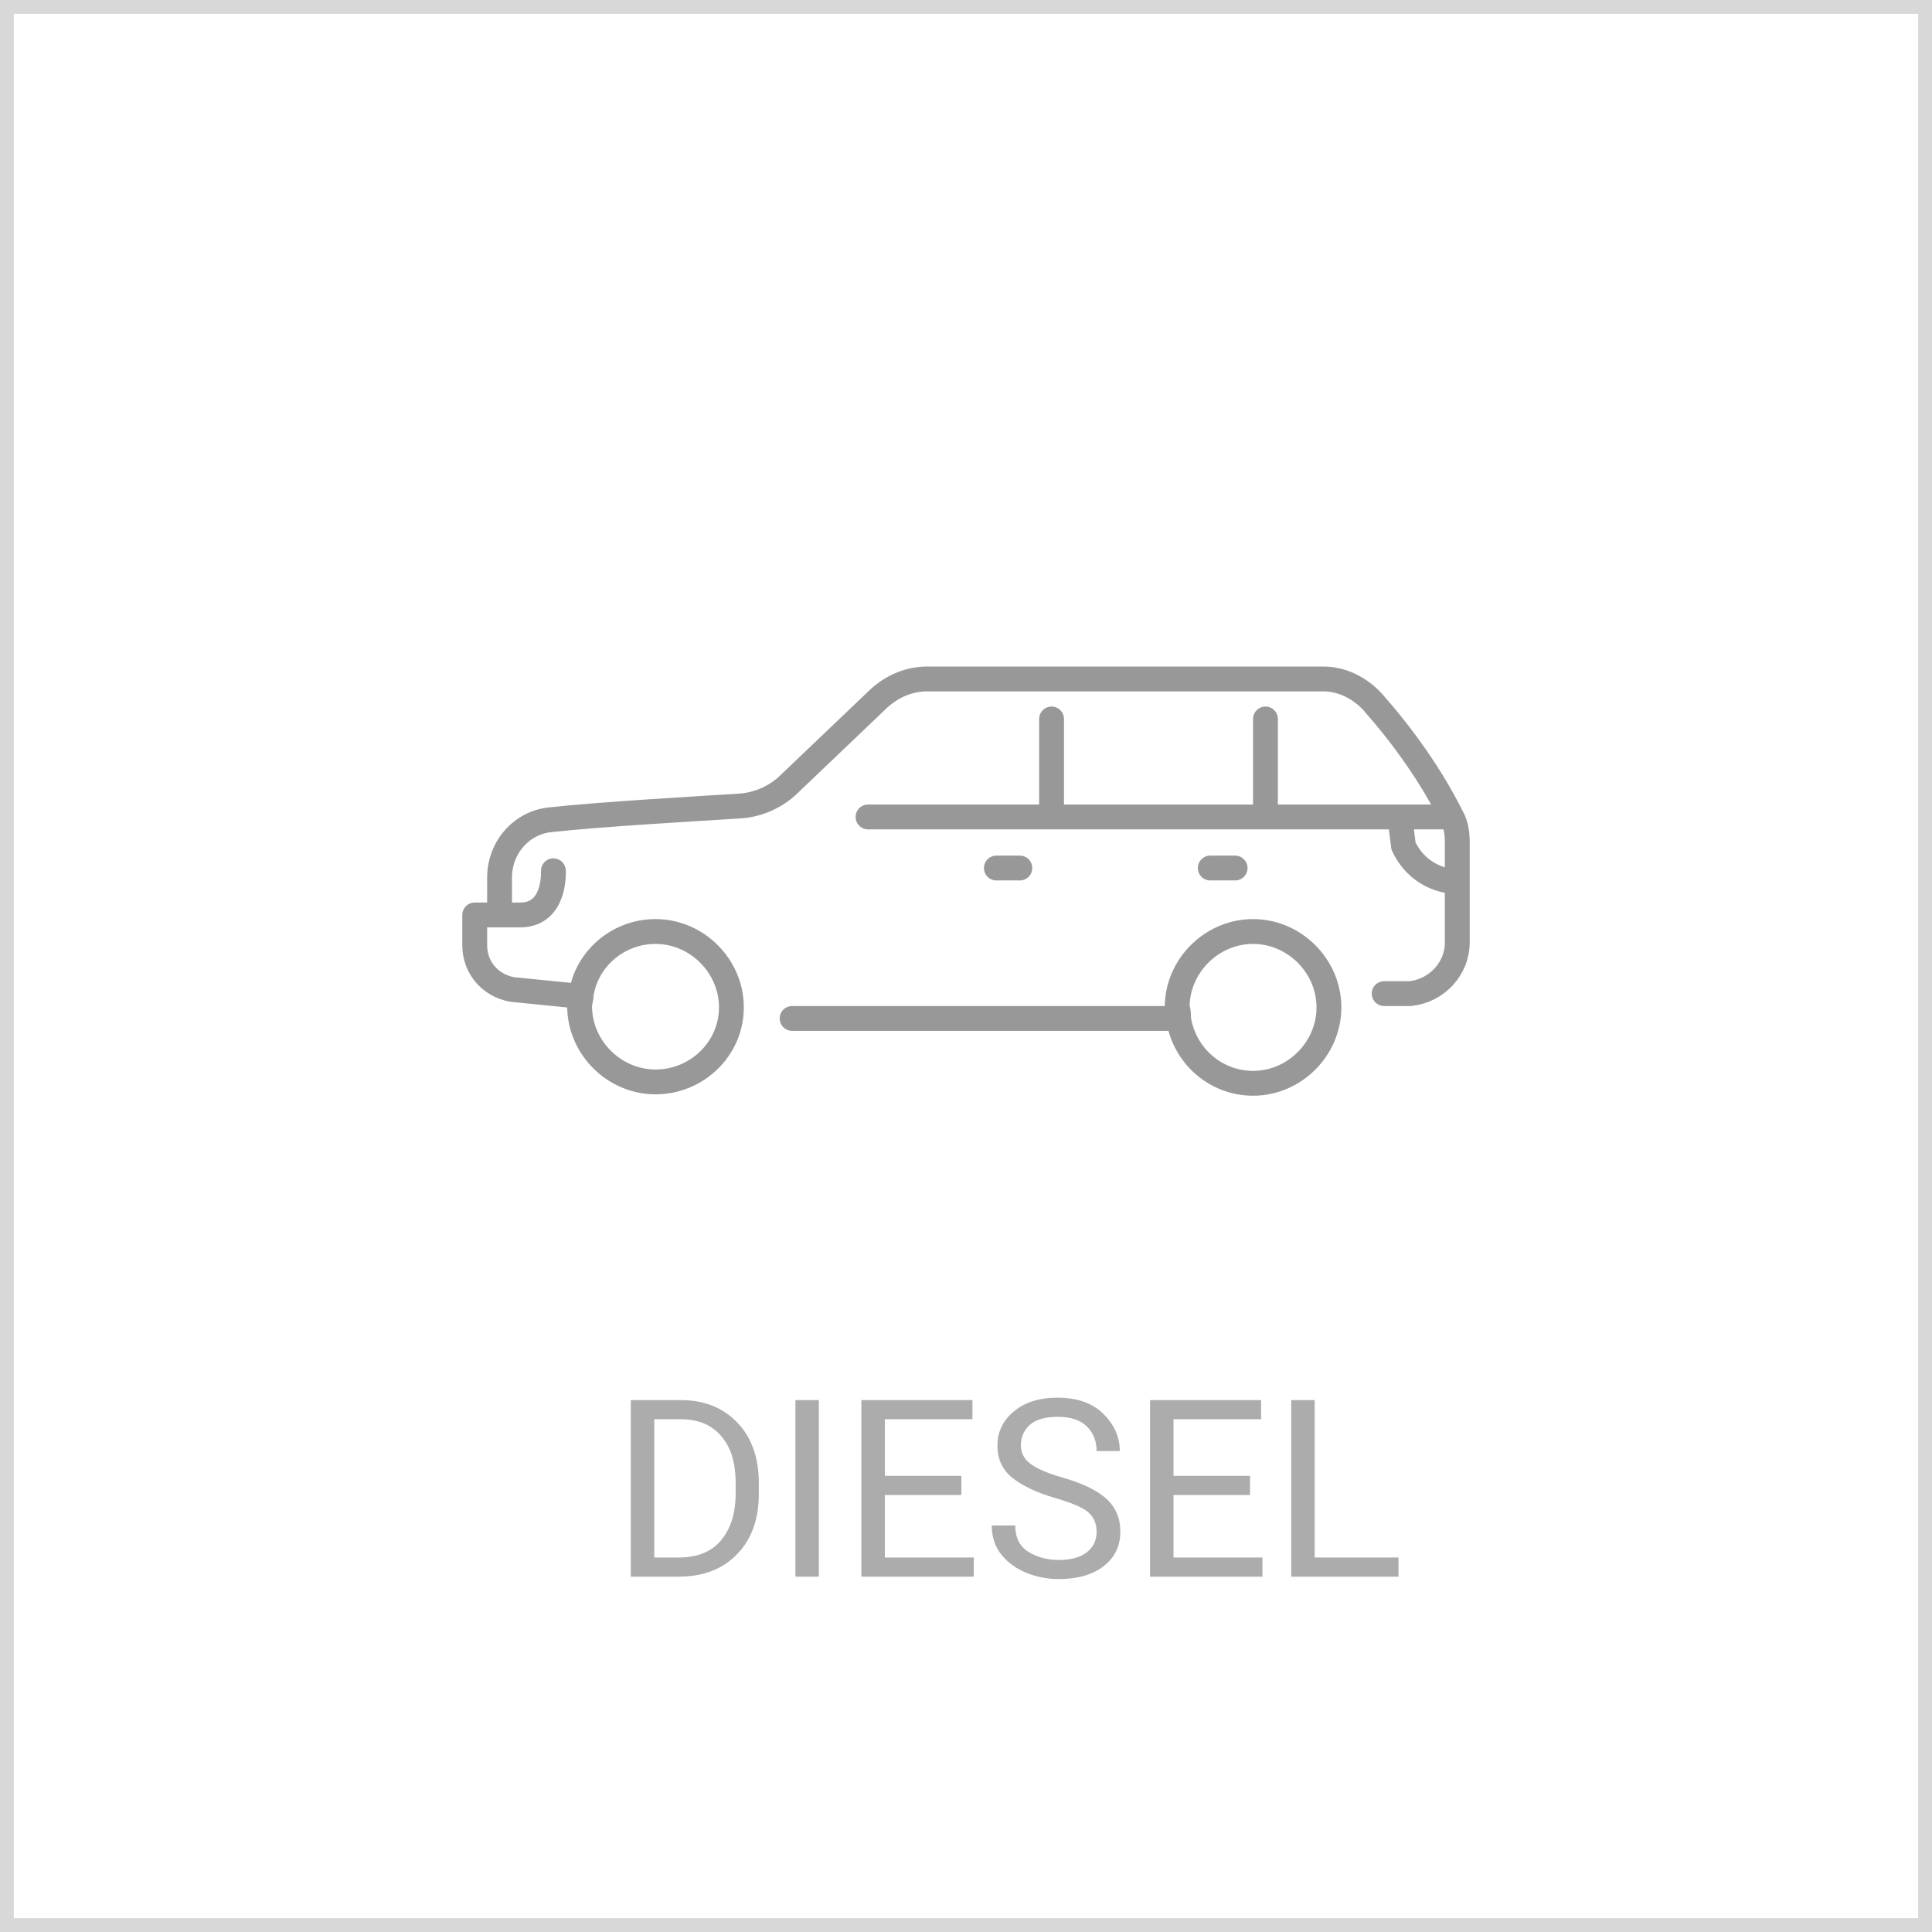
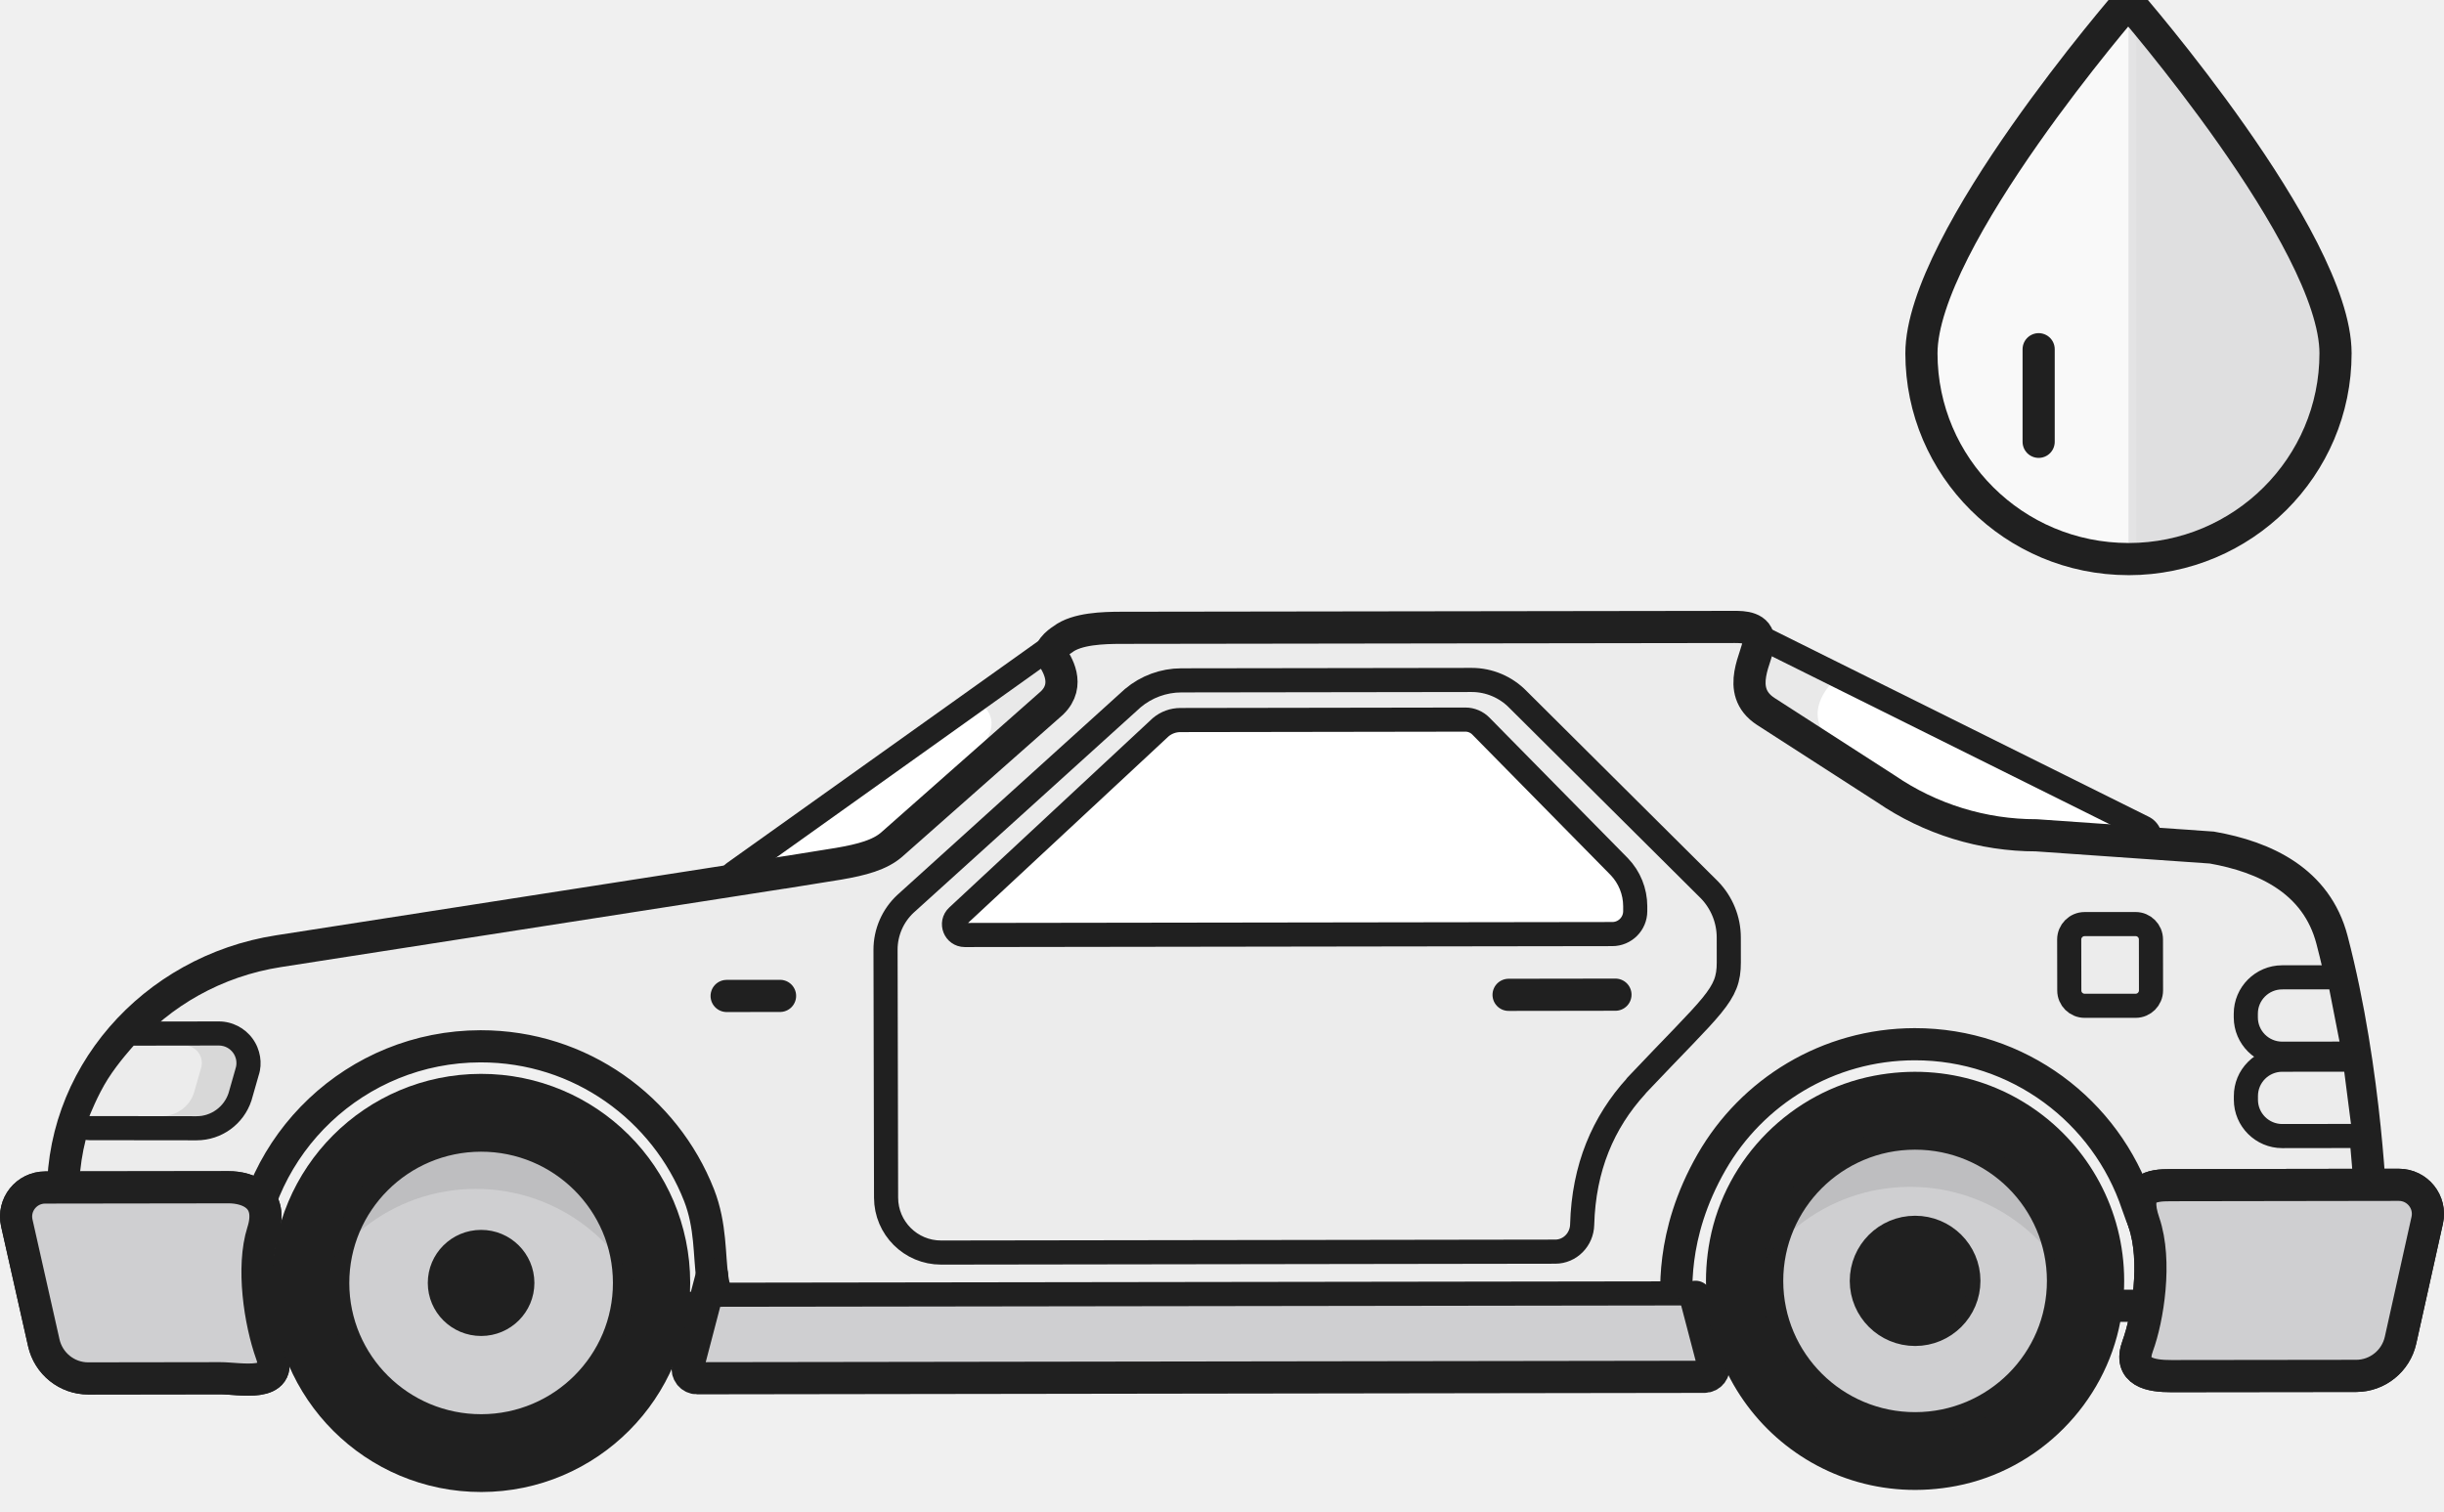
- <svg xmlns="http://www.w3.org/2000/svg" width="112px" height="112px" viewBox="0 0 112 112" version="1.1">
-   <defs />
+ <svg xmlns="http://www.w3.org/2000/svg" width="76px" height="47px" viewBox="0 0 76 47" version="1.1">
  <g id="Page-1" stroke="none" stroke-width="1" fill="none" fill-rule="evenodd">
-     <g id="Body-Type" transform="translate(-24, -224)">
-       <g id="Box---Body-Type" transform="translate(24, 224)">
-         <rect id="Rectangle" stroke="#D8D8D8" stroke-width="0.8" fill="#FFFFFF" x="0.4" y="0.4" width="111.2" height="111.2" />
-         <g id="Box-Text" transform="translate(2.4, 78.4)" stroke-width="1">
-           <g id="TEXT">
-             <rect id="white-bg" fill="#FFFFFF" x="0" y="0" width="107" height="16.8" />
-             <text font-family="Roboto-Regular, Roboto" font-size="14.4" font-weight="normal" fill="#989898">
-               <tspan x="56" y="13" text-anchor="middle">DIESEL</tspan>
-             </text>
-             <g id="color-/-grey" style="mix-blend-mode: overlay;" fill="#989898">
-               <rect id="color" x="0" y="0" width="107.128" height="17.2" />
+     <g id="Car-Model-Icons---Greyscale" transform="translate(-277, -354)">
+       <g id="DIESEL" transform="translate(259, 337)">
+         <g id="Group-2" transform="translate(18, 17)">
+           <g id="DIESEL-Copy" transform="translate(59, 0)">
+             <path d="M1,10.942 C1.003,14.471 3.88,17.332 7.431,17.336 L7.431,0 C7.431,0 0.998,7.41 1,10.942" id="Fill-1" fill="#F9F9F9" />
+             <g id="Group">
+               <path d="M7.189,0.052 L7.189,17.389 C7.193,17.389 7.198,17.39 7.202,17.39 C10.757,17.387 13.638,14.518 13.635,10.986 C13.632,7.452 7.189,0.052 7.189,0.052" id="Fill-3" fill="#CFCFD1" opacity="0.517" />
+               <path d="M7.18,0.052 C7.18,0.052 0.747,7.463 0.75,10.995 C0.753,14.524 3.63,17.384 7.18,17.389 C7.185,17.389 7.189,17.39 7.194,17.39 C10.748,17.387 13.629,14.518 13.627,10.986 C13.624,7.452 7.18,0.052 7.18,0.052 Z" id="Stroke-5" stroke="#202020" stroke-linecap="round" stroke-linejoin="round" />
+               <path d="M4.395,10.862 L4.395,13.742" id="Stroke-9" stroke="#202020" stroke-linecap="round" />
            </g>
          </g>
-         </g>
-         <g id="SUV-icon" transform="translate(25.6, 38.4)" stroke-width="1">
-           <g id="Group">
-             <rect id="white-bg" fill="#FFFFFF" x="0" y="0" width="60.8" height="25.6" />
-             <path d="M32.16,11.92 L33.52,11.92 M44.56,11.92 L46,11.92 M54.64,19.2 L56.16,19.2 C57.68,19.04 58.88,17.76 58.88,16.24 L58.88,10.4 C58.88,9.92 58.8,9.36 58.56,8.96 C57.36,6.56 55.76,4.32 54,2.32 C53.28,1.52 52.24,0.96 51.12,0.96 L28.16,0.96 C27.12,0.96 26.16,1.36 25.36,2.08 L20.16,7.04 C19.44,7.76 18.4,8.24 17.36,8.32 C14.88,8.48 9.2,8.8 6.32,9.12 C4.64,9.28 3.36,10.72 3.36,12.48 L3.36,14.64 L1.92,14.64 L1.92,16.4 C1.92,17.68 2.8,18.72 4.08,18.96 L8.08,19.36 M42.72,20.64 L20.32,20.64" id="Shape" stroke="#000000" stroke-width="1.44" stroke-linecap="round" stroke-linejoin="round" />
-             <path d="M8.08,19.36 C8.08,19.52 8,19.76 8,19.92 C8,22.32 10,24.32 12.4,24.32 C14.8,24.32 16.8,22.4 16.8,20 C16.8,17.6 14.8,15.6 12.4,15.6 C10.16,15.6 8.32,17.28 8.08,19.36 M42.72,20.64 C43.04,22.8 44.88,24.4 47.04,24.4 C49.44,24.4 51.44,22.4 51.44,20 C51.44,17.6 49.44,15.6 47.04,15.6 C44.64,15.6 42.64,17.6 42.64,20 C42.72,20.16 42.72,20.4 42.72,20.64 M24.72,8.96 L58.24,8.96 M35.36,3.28 L35.36,8.8 M47.76,3.28 L47.76,8.8 M6.48,12.08 C6.48,12.08 6.64,14.64 4.56,14.64 L3.44,14.64 M58.24,12.64 C57.12,12.4 56.24,11.68 55.76,10.64 L55.6,9.36" id="Shape" stroke="#000000" stroke-width="1.44" stroke-linecap="round" stroke-linejoin="round" />
-             <g id="color-/-grey" style="mix-blend-mode: screen;" fill="#989898">
-               <rect id="color" x="0" y="0" width="61.073" height="26.306" />
-             </g>
+           <g id="Group-95-Copy" transform="translate(0, 19)">
+             <path d="M23.047,8.824 C22.899,8.824 22.762,8.736 22.702,8.596 C22.633,8.434 22.686,8.246 22.829,8.143 L32.497,1.249 C32.561,1.204 32.637,1.179 32.714,1.179 C32.725,1.179 32.735,1.179 32.745,1.18 C33.317,1.227 33.665,1.418 33.782,1.745 C33.89,2.049 33.767,2.391 33.435,2.711 L27.978,7.55 C27.538,7.933 26.928,8.1 26.145,8.234 L23.118,8.817 C23.094,8.822 23.07,8.824 23.047,8.824" id="Fill-1" fill="#FFFFFF" />
+             <path d="M32.715,0.804 C32.559,0.804 32.407,0.854 32.279,0.945 L22.612,7.838 C22.325,8.043 22.219,8.421 22.358,8.745 C22.478,9.024 22.752,9.2 23.047,9.2 C23.094,9.2 23.142,9.195 23.189,9.187 L26.225,8.601 C27.052,8.46 27.717,8.274 28.223,7.835 L33.673,3.001 C34.133,2.561 34.294,2.064 34.136,1.619 C33.965,1.141 33.508,0.867 32.776,0.807 C32.756,0.805 32.736,0.804 32.715,0.804 M32.715,1.554 C33.665,1.633 33.537,2.092 33.175,2.441 L27.73,7.269 C27.361,7.59 26.808,7.742 26.083,7.865 L23.048,8.45 L32.715,1.554" id="Fill-3" fill="#202020" />
+             <path d="M60.986,7.434 C60.911,7.434 60.838,7.412 60.776,7.369 L53.243,2.242 C53.156,2.183 53.097,2.09 53.083,1.986 C53.068,1.882 53.097,1.776 53.164,1.695 L53.94,0.745 C54.013,0.655 54.121,0.607 54.23,0.607 C54.287,0.607 54.343,0.62 54.397,0.646 L66.653,6.74 C66.809,6.818 66.891,6.993 66.851,7.162 C66.811,7.331 66.66,7.451 66.486,7.451 L60.986,7.434 Z" id="Fill-5" fill="#FFFFFF" />
+             <path d="M54.23,0.232 C54.01,0.232 53.795,0.329 53.649,0.507 L52.873,1.458 C52.74,1.621 52.681,1.832 52.711,2.04 C52.742,2.248 52.858,2.434 53.032,2.552 L60.565,7.679 C60.689,7.764 60.835,7.809 60.985,7.809 L66.483,7.826 L66.486,7.826 C66.833,7.826 67.135,7.586 67.215,7.248 C67.295,6.909 67.131,6.559 66.819,6.404 L54.563,0.311 C54.457,0.257 54.343,0.232 54.23,0.232 M54.23,0.982 L66.485,7.076 L60.987,7.059 L53.454,1.932 L54.23,0.982" id="Fill-7" fill="#202020" />
+             <path d="M54.934,1.333 L54.188,2.298 L57.002,4.096 C57.002,4.096 55.995,3.416 56.898,2.31 C55.62,1.659 54.934,1.333 54.934,1.333" id="Fill-9" fill-opacity="0.1" fill="#202020" />
+             <path d="M32.433,1.756 L32.742,2.243 L30.452,4.262 C30.452,4.262 31.157,3.649 30.651,3.027 L32.433,1.756 Z" id="Fill-11" fill-opacity="0.1" fill="#202020" />
+             <polygon id="Stroke-13" stroke="#202020" stroke-linecap="round" stroke-linejoin="round" points="68.735 12.186 11.058 12.269 5.92 21.702 69.351 21.61" />
+             <path d="M73.734,18.817 C73.734,18.817 73.6,14.369 72.517,10.231 C72.037,8.398 70.432,7.652 68.782,7.362 L63.324,6.981 C61.657,6.983 60.022,6.478 58.647,5.537 L54.912,3.13 C53.916,2.485 54.69,1.383 54.689,0.962 C54.689,0.503 54.195,0.5 53.939,0.5 L34.867,0.527 C34.314,0.528 33.485,0.55 33.047,0.887 C33.047,0.887 32.569,1.18 32.709,1.401 C32.848,1.622 33.306,2.289 32.714,2.864 L27.729,7.269 C27.361,7.59 26.807,7.741 26.082,7.865 L24.435,8.13 L24.431,8.129 L8.657,10.586 C4.76,11.193 1.783,14.515 1.968,18.455 C2.014,19.44 2.505,20.362 3.306,20.947 L3.391,21.009 C4.204,21.604 5.189,21.925 6.196,21.923 C7.024,21.922 7.629,21.198 7.68,20.372 C7.916,16.565 11.075,13.549 14.941,13.544 C18.057,13.539 20.681,15.48 21.738,18.174 C22.484,20.078 21.497,21.902 23.541,21.899 C29.092,21.891 46.037,21.867 52.143,21.858 C52.142,21.31 51.903,19.452 53.223,17.147 C54.478,14.959 56.836,13.483 59.539,13.479 C62.759,13.474 65.497,15.562 66.462,18.461 C67.044,20.207 68.327,21.835 70.168,21.832 C71.983,21.83 73.957,20.619 73.734,18.817" id="Fill-15" fill="#ECECEC" />
+             <path d="M73.734,18.817 C73.734,18.817 73.6,14.369 72.517,10.231 C72.037,8.398 70.432,7.652 68.782,7.362 L63.324,6.981 C61.657,6.983 60.022,6.478 58.647,5.537 L54.912,3.13 C53.916,2.485 54.69,1.383 54.689,0.962 C54.689,0.503 54.195,0.5 53.939,0.5 L34.867,0.527 C34.314,0.528 33.485,0.55 33.047,0.887 C33.047,0.887 32.569,1.18 32.709,1.401 C32.848,1.622 33.306,2.289 32.714,2.864 L27.729,7.269 C27.361,7.59 26.807,7.741 26.082,7.865 L24.435,8.13 L24.431,8.129 L8.657,10.586 C4.76,11.193 1.783,14.515 1.968,18.455 C2.014,19.44 2.505,20.362 3.306,20.947 L3.391,21.009 C4.204,21.604 5.189,21.925 6.196,21.923 C7.024,21.922 7.629,21.198 7.68,20.372 C7.916,16.565 11.075,13.549 14.941,13.544 C18.057,13.539 20.681,15.48 21.738,18.174 C22.484,20.078 21.497,21.902 23.541,21.899 C29.092,21.891 46.037,21.867 52.143,21.858 C52.142,21.31 51.903,19.452 53.223,17.147 C54.478,14.959 56.836,13.483 59.539,13.479 C62.759,13.474 65.497,15.562 66.462,18.461 C67.044,20.207 68.327,21.835 70.168,21.832 C71.983,21.83 73.957,20.619 73.734,18.817 Z" id="Stroke-17" stroke="#202020" />
+             <path d="M9.332,20.913 C9.336,24.02 11.861,26.536 14.969,26.532 C18.076,26.527 20.593,24.004 20.588,20.896 C20.584,17.787 18.061,15.272 14.953,15.276 C11.845,15.281 9.329,17.804 9.332,20.913" id="Fill-19" fill="#CFCFD1" />
+             <path d="M9.332,20.913 C9.336,24.02 11.861,26.536 14.969,26.532 C18.076,26.527 20.593,24.004 20.588,20.896 C20.584,17.787 18.061,15.272 14.953,15.276 C11.845,15.281 9.329,17.804 9.332,20.913 Z" id="Stroke-21" stroke="#202020" stroke-linecap="round" stroke-linejoin="round" />
+             <path d="M10.487,20.911 C10.49,23.372 12.496,25.365 14.967,25.362 C17.438,25.358 19.439,23.359 19.435,20.898 C19.432,18.437 17.425,16.444 14.955,16.447 C12.484,16.451 10.484,18.45 10.487,20.911" id="Fill-23" fill="#CFCFD1" />
+             <path d="M10.487,20.911 C10.49,23.372 12.496,25.365 14.967,25.362 C17.438,25.358 19.439,23.359 19.435,20.898 C19.432,18.437 17.425,16.444 14.955,16.447 C12.484,16.451 10.484,18.45 10.487,20.911 Z" id="Stroke-25" stroke="#202020" stroke-width="0.75" stroke-linecap="round" stroke-linejoin="round" />
+             <path d="M13.303,20.906 C13.304,21.818 14.048,22.555 14.963,22.554 C15.878,22.553 16.619,21.813 16.618,20.901 C16.616,19.99 15.873,19.252 14.958,19.254 C14.043,19.255 13.302,19.995 13.303,20.906" id="Fill-27" fill="#202020" />
+             <path d="M66.477,22.858 C66.169,23.692 66.894,23.803 67.52,23.802 L73.269,23.795 C73.93,23.794 74.504,23.332 74.648,22.686 L75.478,18.956 C75.605,18.388 75.174,17.851 74.591,17.852 L67.511,17.863 C66.886,17.863 66.297,17.933 66.671,19.028 C67.081,20.225 66.785,22.021 66.477,22.858 Z" id="Stroke-29" stroke="#202020" stroke-linecap="round" stroke-linejoin="round" />
+             <path d="M74.312,17.876 L73.903,17.876 C73.9,17.895 73.901,17.913 73.897,17.932 L73.069,21.663 C72.924,22.309 72.35,22.77 71.689,22.771 L66.233,22.778 C66.221,22.813 66.209,22.849 66.198,22.881 C65.889,23.716 66.615,23.827 67.242,23.826 L72.99,23.817 C73.65,23.816 74.225,23.355 74.368,22.71 L75.198,18.979 C75.326,18.411 74.894,17.875 74.312,17.876" id="Fill-31" fill="#202020" />
+             <path d="M66.477,22.858 C66.169,23.692 66.894,23.803 67.52,23.802 L73.269,23.795 C73.93,23.794 74.504,23.332 74.648,22.686 L75.478,18.956 C75.605,18.388 75.174,17.851 74.591,17.852 L67.511,17.863 C66.886,17.863 66.297,17.933 66.671,19.028 C67.081,20.225 66.785,22.021 66.477,22.858" id="Fill-33" fill="#CFCFD1" />
+             <path d="M66.477,22.858 C66.169,23.692 66.894,23.803 67.52,23.802 L73.269,23.795 C73.93,23.794 74.504,23.332 74.648,22.686 L75.478,18.956 C75.605,18.388 75.174,17.851 74.591,17.852 L67.511,17.863 C66.886,17.863 66.297,17.933 66.671,19.028 C67.081,20.225 66.785,22.021 66.477,22.858 Z" id="Stroke-35" stroke="#202020" stroke-linecap="round" stroke-linejoin="round" />
+             <path d="M70.971,16.336 C70.35,16.336 69.842,15.83 69.841,15.209 L69.841,15.092 C69.84,14.791 69.957,14.507 70.171,14.293 C70.384,14.079 70.667,13.962 70.969,13.961 L72.899,13.959 C73.087,13.959 73.246,14.099 73.271,14.286 L73.48,15.91 C73.493,16.017 73.46,16.125 73.39,16.205 C73.319,16.286 73.216,16.333 73.109,16.333 L70.974,16.336 L70.971,16.336 Z" id="Fill-37" fill="#ECECEC" />
+             <path d="M72.898,13.584 L72.896,13.584 L70.968,13.586 C70.566,13.587 70.189,13.744 69.905,14.028 C69.621,14.313 69.464,14.69 69.465,15.093 L69.465,15.209 C69.466,16.037 70.142,16.711 70.97,16.711 L73.108,16.708 C73.324,16.708 73.529,16.615 73.67,16.453 C73.813,16.291 73.878,16.076 73.851,15.862 L73.641,14.237 C73.593,13.863 73.275,13.584 72.898,13.584 M72.898,14.334 L73.107,15.958 L70.971,15.961 L70.97,15.961 C70.554,15.961 70.216,15.624 70.215,15.208 L70.215,15.092 C70.214,14.675 70.552,14.337 70.969,14.336 L72.898,14.334" id="Fill-39" fill="#202020" />
+             <path d="M70.967,13.774 C70.346,13.774 69.838,13.268 69.837,12.647 L69.837,12.53 C69.837,11.908 70.343,11.4 70.965,11.399 L72.433,11.397 C72.613,11.397 72.767,11.524 72.801,11.7 L73.119,13.325 C73.141,13.435 73.112,13.548 73.041,13.635 C72.97,13.721 72.863,13.772 72.751,13.772 L70.969,13.774 L70.967,13.774 Z" id="Fill-41" fill="#ECECEC" />
+             <path d="M72.433,11.022 L72.432,11.022 L70.965,11.024 C70.135,11.026 69.461,11.702 69.462,12.531 L69.462,12.647 C69.464,13.475 70.139,14.149 70.968,14.149 L72.752,14.147 C72.976,14.146 73.188,14.046 73.33,13.874 C73.473,13.7 73.53,13.472 73.487,13.252 L73.169,11.628 C73.1,11.276 72.791,11.022 72.433,11.022 M72.433,11.772 L72.751,13.397 L70.969,13.399 L70.968,13.399 C70.551,13.399 70.213,13.062 70.212,12.646 L70.212,12.53 C70.212,12.113 70.549,11.775 70.966,11.774 L72.433,11.772" id="Fill-43" fill="#202020" />
+             <path d="M59.545,15.212 C56.437,15.217 53.921,17.739 53.925,20.849 C53.93,23.956 56.453,26.473 59.562,26.468 C62.669,26.463 65.185,23.94 65.181,20.833 C65.176,17.724 62.652,15.208 59.545,15.212" id="Fill-45" fill="#CFCFD1" />
+             <path d="M59.545,15.212 C56.437,15.217 53.921,17.739 53.925,20.849 C53.93,23.956 56.453,26.473 59.562,26.468 C62.669,26.463 65.185,23.94 65.181,20.833 C65.176,17.724 62.652,15.208 59.545,15.212 Z" id="Stroke-47" stroke="#202020" stroke-linecap="round" stroke-linejoin="round" />
+             <path d="M59.556,22.49 C58.641,22.492 57.898,21.754 57.896,20.842 C57.895,19.93 58.636,19.19 59.551,19.189 C60.466,19.188 61.209,19.926 61.21,20.837 C61.211,21.749 60.47,22.489 59.556,22.49 M59.547,16.384 C57.076,16.386 55.076,18.386 55.078,20.846 C55.082,23.307 57.088,25.302 59.56,25.298 C62.031,25.294 64.031,23.295 64.027,20.834 C64.024,18.373 62.018,16.38 59.547,16.384" id="Fill-49" fill="#CFCFD1" />
+             <path d="M59.556,22.49 C58.641,22.492 57.898,21.754 57.896,20.842 C57.895,19.93 58.636,19.19 59.551,19.189 C60.466,19.188 61.209,19.926 61.21,20.837 C61.211,21.749 60.47,22.489 59.556,22.49 Z M59.547,16.384 C57.076,16.386 55.076,18.386 55.078,20.846 C55.082,23.307 57.088,25.302 59.56,25.298 C62.031,25.294 64.031,23.295 64.027,20.834 C64.024,18.373 62.018,16.38 59.547,16.384 Z" id="Stroke-51" stroke="#202020" stroke-width="0.75" stroke-linecap="round" stroke-linejoin="round" />
+             <path d="M59.551,19.189 C58.636,19.19 57.895,19.93 57.896,20.841 C57.898,21.753 58.641,22.492 59.556,22.49 C60.47,22.489 61.211,21.749 61.21,20.836 C61.209,19.925 60.466,19.188 59.551,19.189" id="Fill-53" fill="#202020" />
+             <path d="M8.442,23.118 C8.824,24.182 7.47,23.867 6.844,23.868 L2.745,23.874 C2.084,23.875 1.51,23.415 1.363,22.77 L0.523,19.041 C0.394,18.474 0.824,17.936 1.405,17.936 L7.103,17.928 C7.728,17.927 8.517,18.234 8.171,19.319 C7.827,20.404 8.078,22.103 8.442,23.118 Z" id="Stroke-55" stroke="#202020" stroke-linecap="round" stroke-linejoin="round" />
+             <path d="M8.442,23.114 C8.066,22.103 7.827,20.399 8.171,19.314 C8.517,18.229 7.728,17.922 7.103,17.923 L6.505,17.924 C6.492,17.984 6.475,18.046 6.454,18.111 C6.164,19.026 5.798,20.398 6.108,21.848 C6.194,22.255 5.915,22.659 5.499,22.66 L1.341,22.666 L1.363,22.765 C1.51,23.41 2.084,23.87 2.745,23.869 L6.844,23.863 C7.47,23.862 8.738,23.91 8.442,23.114" id="Fill-57" fill="#202020" />
+             <path d="M8.442,23.118 C8.824,24.182 7.47,23.867 6.844,23.868 L2.745,23.874 C2.084,23.875 1.51,23.415 1.363,22.77 L0.523,19.041 C0.394,18.474 0.824,17.936 1.405,17.936 L7.103,17.928 C7.728,17.927 8.517,18.234 8.171,19.319 C7.827,20.404 8.078,22.103 8.442,23.118" id="Fill-59" fill="#CFCFD1" />
+             <path d="M8.442,23.118 C8.824,24.182 7.47,23.867 6.844,23.868 L2.745,23.874 C2.084,23.875 1.51,23.415 1.363,22.77 L0.523,19.041 C0.394,18.474 0.824,17.936 1.405,17.936 L7.103,17.928 C7.728,17.927 8.517,18.234 8.171,19.319 C7.827,20.404 8.078,22.103 8.442,23.118 Z" id="Stroke-61" stroke="#202020" stroke-linecap="round" stroke-linejoin="round" />
+             <path d="M2.781,16.09 C2.657,16.09 2.542,16.028 2.472,15.927 C2.402,15.825 2.387,15.695 2.432,15.58 C2.442,15.553 2.695,14.902 3.037,14.361 C3.376,13.823 3.859,13.294 3.879,13.272 C3.95,13.194 4.051,13.15 4.156,13.15 L6.803,13.146 C7.099,13.146 7.379,13.288 7.552,13.527 C7.727,13.769 7.773,14.069 7.68,14.353 L7.467,15.102 C7.27,15.699 6.729,16.093 6.116,16.094 C6.116,16.094 2.781,16.09 2.781,16.09" id="Fill-63" fill="#ECECEC" />
+             <path d="M6.805,12.77 L6.804,12.77 L4.156,12.774 C3.945,12.774 3.744,12.863 3.603,13.018 C3.581,13.041 3.077,13.595 2.72,14.16 C2.359,14.731 2.093,15.416 2.082,15.444 C1.993,15.674 2.023,15.934 2.163,16.138 C2.303,16.342 2.534,16.464 2.781,16.464 L6.115,16.468 C6.892,16.467 7.576,15.97 7.819,15.233 L8.046,14.44 C8.166,14.077 8.099,13.642 7.856,13.307 C7.613,12.971 7.221,12.77 6.805,12.77 M6.805,13.52 C7.177,13.52 7.441,13.882 7.325,14.235 L7.107,14.999 C6.966,15.425 6.566,15.717 6.116,15.718 L2.782,15.714 C2.782,15.714 3.028,15.077 3.354,14.561 C3.68,14.045 4.157,13.524 4.157,13.524 L6.805,13.52" id="Fill-65" fill="#202020" />
+             <path d="M6.813,13.515 L5.729,13.517 C6.102,13.516 6.365,13.879 6.249,14.231 L6.031,14.995 C5.894,15.411 5.509,15.698 5.072,15.711 L6.125,15.713 C6.574,15.712 6.975,15.42 7.115,14.994 L7.333,14.23 C7.449,13.877 7.186,13.515 6.813,13.515" id="Fill-67" fill-opacity="0.1" fill="#202020" />
+             <path d="M50.136,10.053 C50.532,10.053 50.851,9.732 50.85,9.338 L50.85,9.184 C50.849,8.727 50.67,8.284 50.353,7.955 L46.053,3.587 C45.927,3.457 45.751,3.382 45.571,3.382 L36.706,3.396 C36.483,3.396 36.265,3.475 36.094,3.619 L29.773,9.502 C29.55,9.709 29.697,10.082 30.001,10.082 L50.136,10.053 Z" id="Fill-69" fill="#FFFFFF" />
+             <path d="M50.136,10.053 C50.532,10.053 50.851,9.732 50.85,9.338 L50.85,9.184 C50.849,8.727 50.67,8.284 50.353,7.955 L46.053,3.587 C45.927,3.457 45.751,3.382 45.571,3.382 L36.706,3.396 C36.483,3.396 36.265,3.475 36.094,3.619 L29.773,9.502 C29.55,9.709 29.697,10.082 30.001,10.082 L50.136,10.053 Z" id="Stroke-71" stroke="#202020" stroke-width="0.75" stroke-linecap="round" stroke-linejoin="round" />
+             <path d="M52.8,21.595 C52.744,21.38 52.55,21.229 52.327,21.229 L22.34,21.271 C22.119,21.273 21.925,21.424 21.869,21.64 L21.393,23.506 C21.346,23.691 21.487,23.869 21.678,23.869 L52.998,23.823 C53.189,23.823 53.328,23.645 53.28,23.459 L52.8,21.595 Z" id="Fill-73" fill="#CFCFD1" />
+             <path d="M52.8,21.595 C52.744,21.38 52.55,21.229 52.327,21.229 L22.34,21.271 C22.119,21.273 21.925,21.424 21.869,21.64 L21.393,23.506 C21.346,23.691 21.487,23.869 21.678,23.869 L52.998,23.823 C53.189,23.823 53.328,23.645 53.28,23.459 L52.8,21.595 Z" id="Stroke-75" stroke="#202020" stroke-width="0.75" stroke-linecap="round" stroke-linejoin="round" />
+             <path d="M22.14,20.65 L21.393,23.505 C21.347,23.69 21.487,23.87 21.679,23.869 L52.998,23.824 C53.189,23.824 53.328,23.644 53.281,23.46 L52.724,21.335" id="Stroke-77" stroke="#202020" stroke-linecap="round" stroke-linejoin="round" />
+             <path d="M50.235,11.938 L46.912,11.943" id="Stroke-79" stroke="#202020" stroke-linecap="round" stroke-linejoin="round" />
+             <path d="M24.257,11.976 L22.596,11.978" id="Stroke-81" stroke="#202020" stroke-linecap="round" stroke-linejoin="round" />
+             <path d="M59.392,17.915 C62.004,17.912 64.198,19.691 64.834,22.104 C64.954,21.646 65.024,21.169 65.023,20.673 C65.019,17.563 62.496,15.049 59.387,15.053 C56.28,15.058 53.763,17.58 53.768,20.689 C53.769,21.185 53.84,21.662 53.96,22.12 C54.591,19.705 56.78,17.919 59.392,17.915" id="Fill-83" fill-opacity="0.1" fill="#202020" />
+             <path d="M14.79,17.979 C17.404,17.975 19.596,19.755 20.233,22.168 C20.352,21.71 20.422,21.232 20.422,20.737 C20.418,17.627 17.895,15.112 14.787,15.117 C11.678,15.121 9.162,17.644 9.166,20.753 C9.166,21.249 9.239,21.726 9.36,22.184 C9.991,19.769 12.178,17.983 14.79,17.979" id="Fill-85" fill-opacity="0.1" fill="#202020" />
+             <path d="M54.029,19.742 C53.279,23.71 56.7,27.122 60.667,26.36 C62.882,25.935 64.664,24.145 65.078,21.929 C65.819,17.964 62.405,14.562 58.445,15.318 C56.231,15.74 54.447,17.528 54.029,19.742 Z" id="Stroke-87" stroke="#202020" stroke-width="1.75" stroke-linecap="round" stroke-linejoin="round" />
+             <path d="M9.332,20.913 C9.336,24.02 11.861,26.536 14.969,26.532 C18.076,26.527 20.593,24.004 20.588,20.896 C20.584,17.787 18.061,15.272 14.953,15.276 C11.845,15.281 9.329,17.804 9.332,20.913 Z" id="Stroke-89" stroke="#202020" stroke-width="1.75" stroke-linecap="round" stroke-linejoin="round" />
+             <path d="M66.889,11.805 C66.889,12.069 66.676,12.283 66.411,12.284 L64.826,12.284 C64.563,12.284 64.348,12.072 64.348,11.809 L64.345,10.223 C64.345,9.959 64.559,9.743 64.823,9.743 L66.409,9.742 C66.672,9.742 66.886,9.954 66.887,10.219 L66.889,11.805 Z" id="Stroke-91" stroke="#202020" stroke-width="0.75" stroke-linecap="round" stroke-linejoin="round" />
+             <path d="M50.882,14.778 L50.882,14.771 C53.302,12.21 53.762,11.962 53.76,10.933 L53.759,10.156 C53.758,9.608 53.544,9.081 53.165,8.686 L47.209,2.762 C46.831,2.371 46.307,2.148 45.762,2.149 L36.735,2.162 C36.184,2.163 35.649,2.359 35.227,2.714 L28.163,9.107 C27.764,9.475 27.536,9.998 27.537,10.541 L27.554,18.253 C27.556,19.196 28.321,19.96 29.265,19.959 L48.363,19.931 C48.824,19.93 49.189,19.551 49.2,19.091 C49.248,17.321 49.851,15.908 50.882,14.778 Z" id="Stroke-93" stroke="#202020" stroke-width="0.75" stroke-linecap="round" stroke-linejoin="round" />
          </g>
        </g>
      </g>
    </g>
  </g>
</svg>
